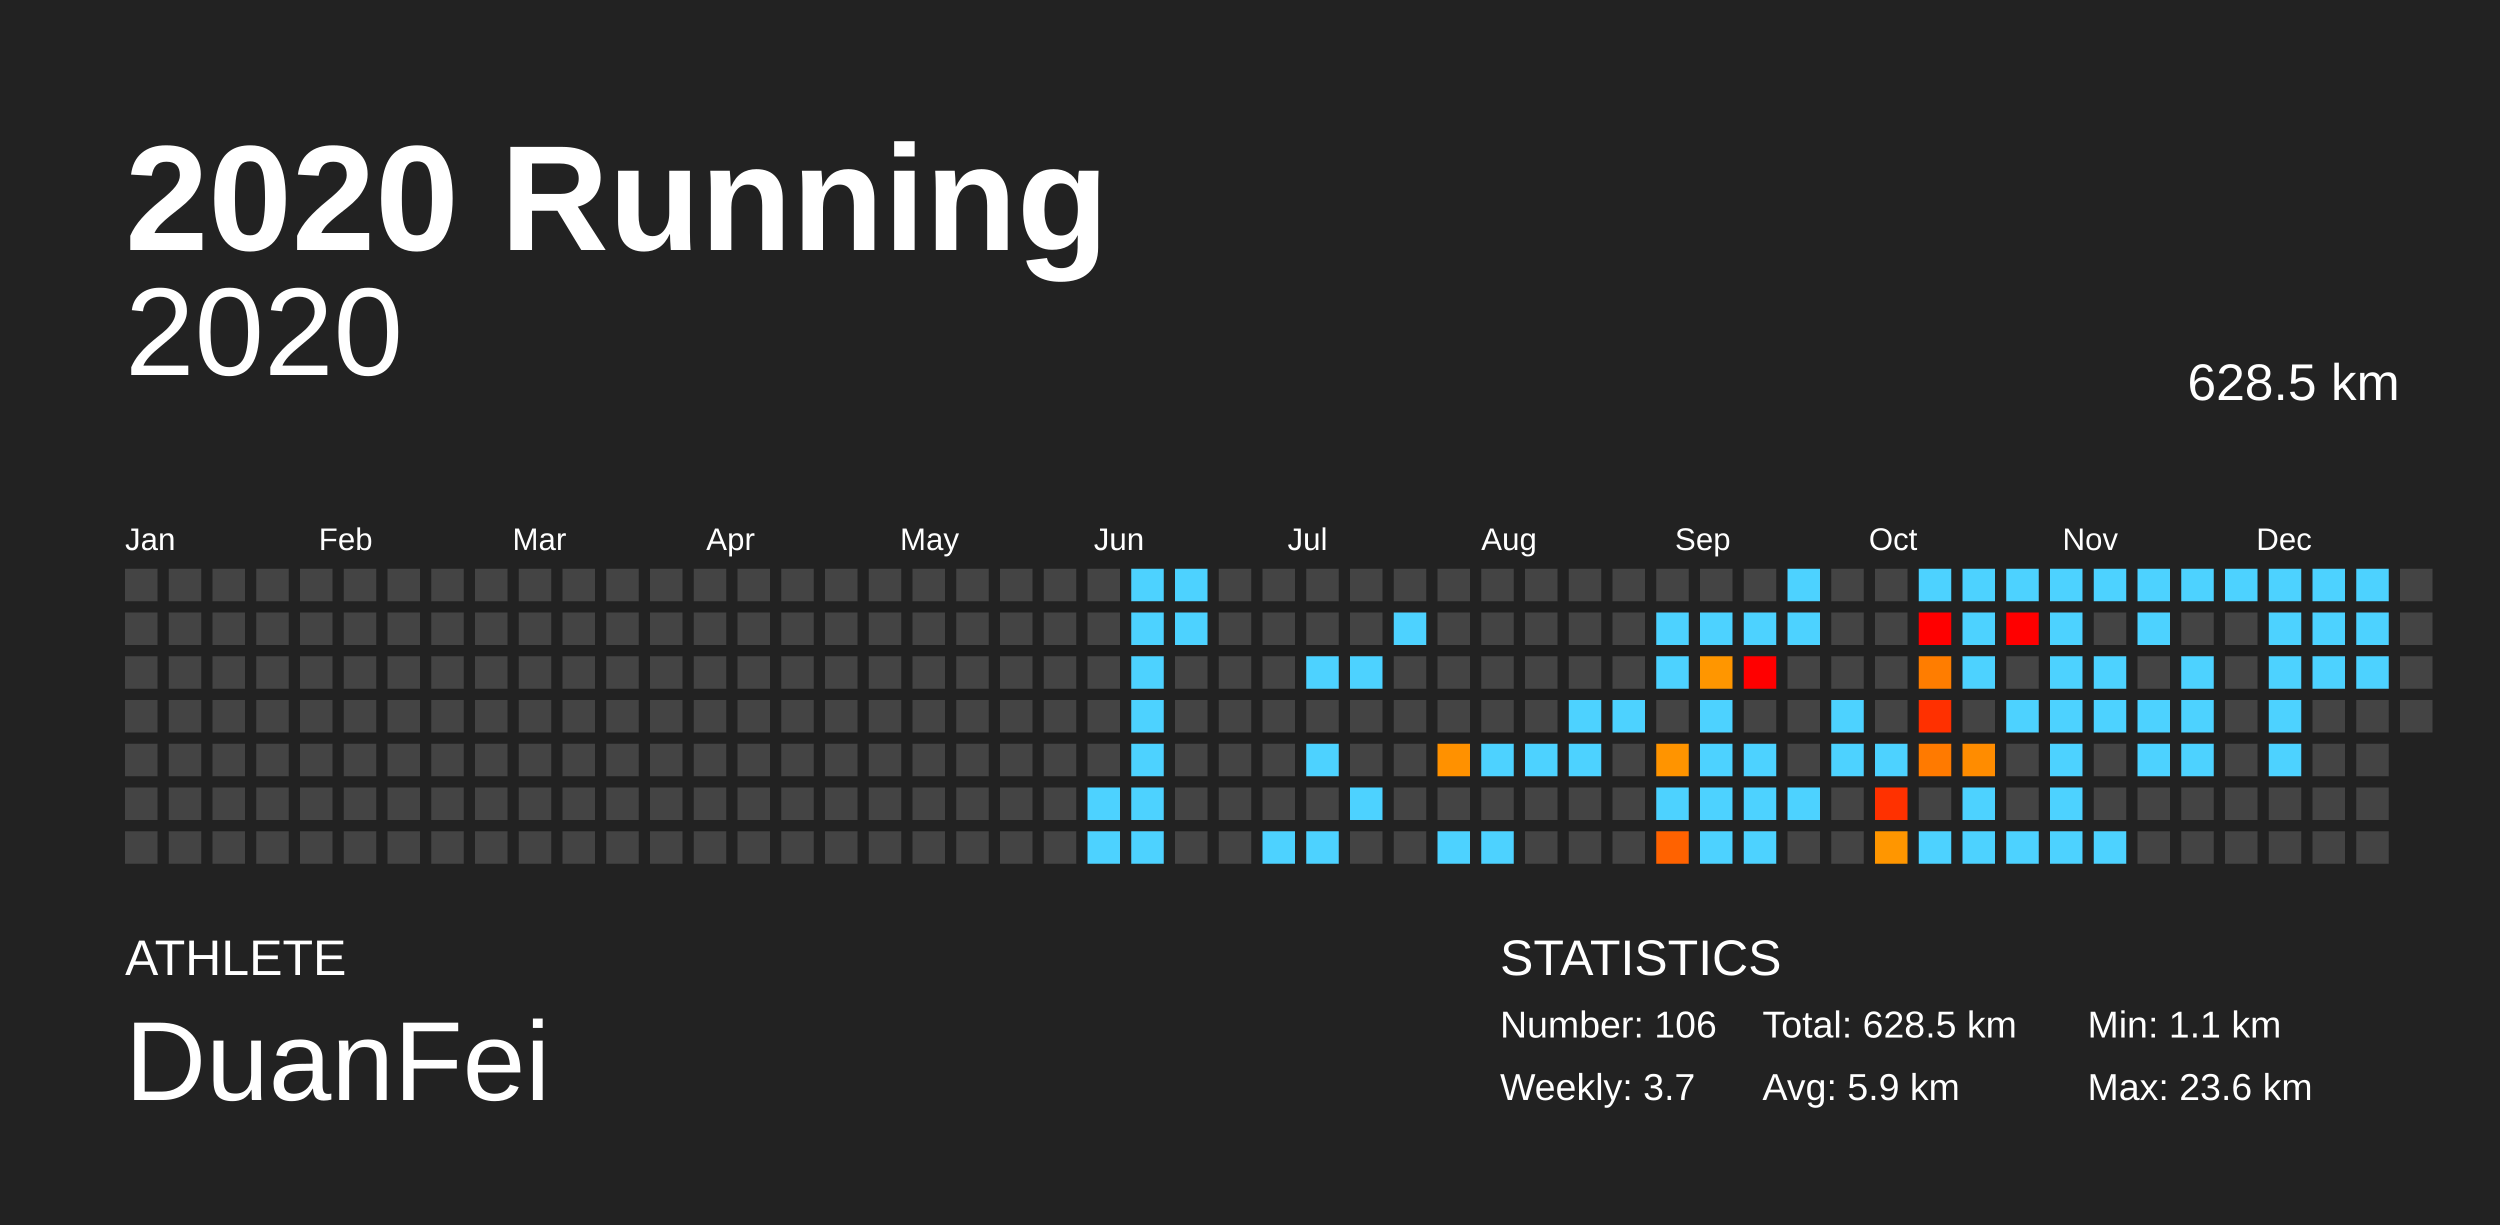
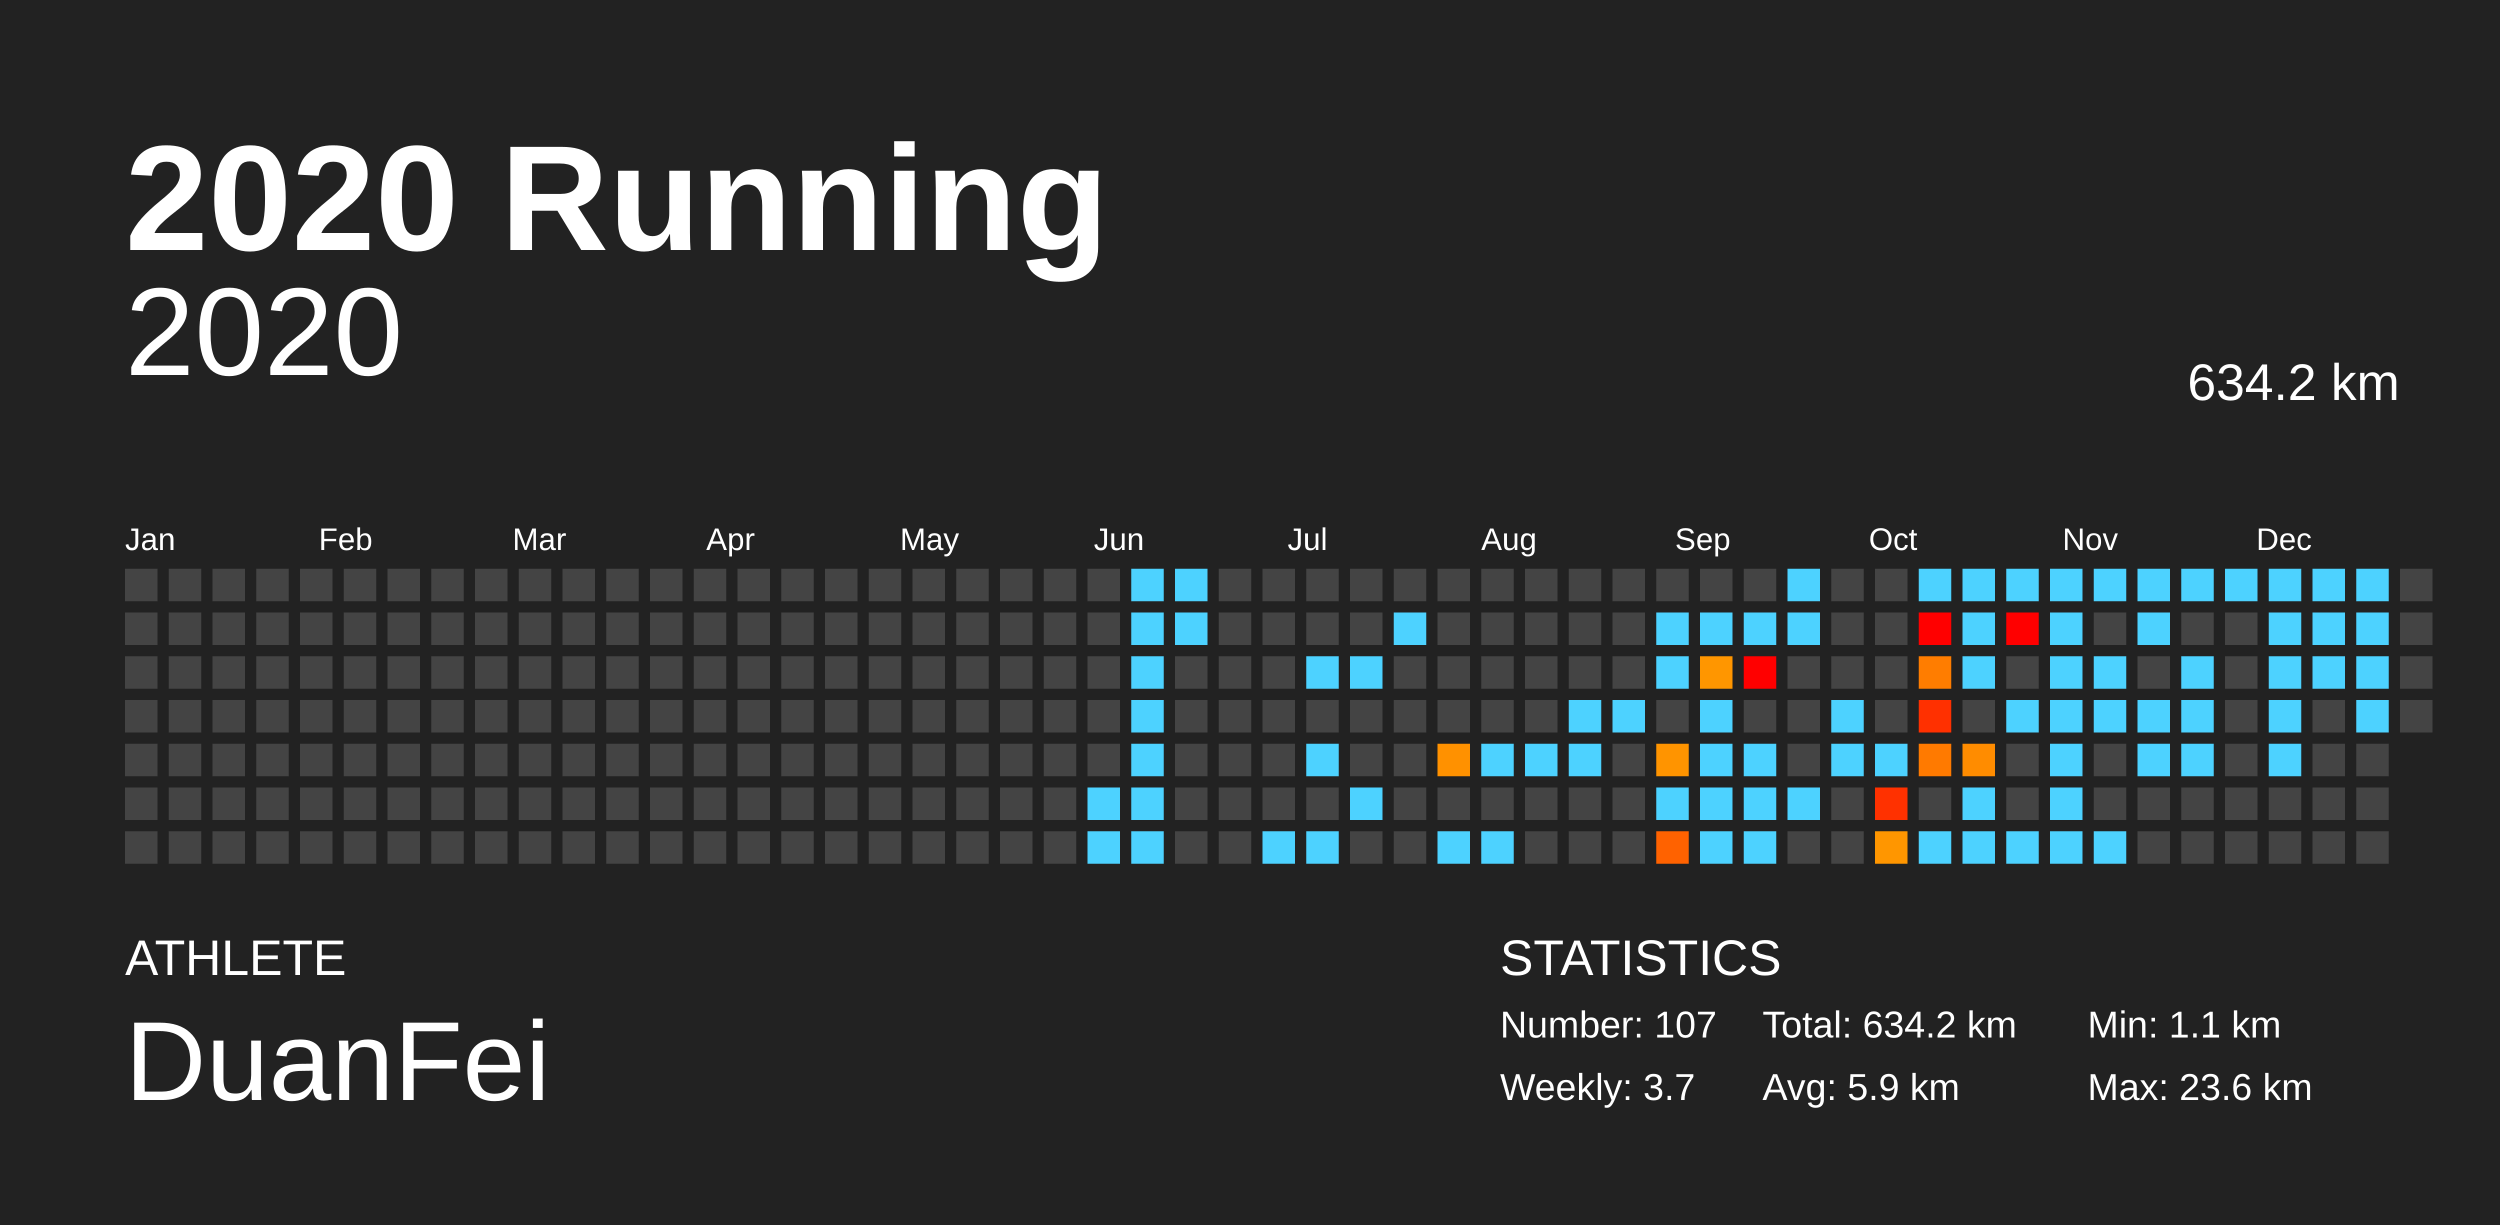
<svg xmlns="http://www.w3.org/2000/svg" baseProfile="full" height="98mm" version="1.1" viewBox="0,0,200,98" width="200mm">
  <defs />
  <rect fill="#222222" height="98" width="200" x="0" y="0" />
  <text fill="#FFFFFF" style="font-size:12px; font-family:Arial; font-weight:bold;" x="10" y="20">2020 Running</text>
  <text fill="#FFFFFF" style="font-size:4px; font-family:Arial" x="10" y="78">ATHLETE</text>
  <text fill="#FFFFFF" style="font-size:9px; font-family:Arial" x="10" y="88">DuanFei</text>
  <text fill="#FFFFFF" style="font-size:4px; font-family:Arial" x="120" y="78">STATISTICS</text>
-   <text fill="#FFFFFF" style="font-size:3px; font-family:Arial" x="120" y="83">Number: 106</text>
+   <text fill="#FFFFFF" style="font-size:3px; font-family:Arial" x="120" y="83">Number: 107</text>
  <text fill="#FFFFFF" style="font-size:3px; font-family:Arial" x="120" y="88">Weekly: 3.7</text>
-   <text fill="#FFFFFF" style="font-size:3px; font-family:Arial" x="141" y="83">Total: 628.5 km</text>
+   <text fill="#FFFFFF" style="font-size:3px; font-family:Arial" x="141" y="83">Total: 634.2 km</text>
  <text fill="#FFFFFF" style="font-size:3px; font-family:Arial" x="141" y="88">Avg: 5.9 km</text>
  <text fill="#FFFFFF" style="font-size:3px; font-family:Arial" x="167" y="83">Min: 1.1 km</text>
  <text fill="#FFFFFF" style="font-size:3px; font-family:Arial" x="167" y="88">Max: 23.6 km</text>
  <text alignment-baseline="hanging" fill="#FFFFFF" style="font-size:10.0px; font-family:Arial;" x="10" y="30">2020</text>
-   <text alignment-baseline="hanging" fill="#FFFFFF" style="font-size:4.125px; font-family:Arial;" x="175" y="32">628.5 km</text>
+   <text alignment-baseline="hanging" fill="#FFFFFF" style="font-size:4.125px; font-family:Arial;" x="175" y="32">634.2 km</text>
  <text fill="#FFFFFF" style="font-size:2.5px; font-family:Arial" x="10.0" y="44">Jan</text>
  <text fill="#FFFFFF" style="font-size:2.5px; font-family:Arial" x="25.5" y="44">Feb</text>
  <text fill="#FFFFFF" style="font-size:2.5px; font-family:Arial" x="41.0" y="44">Mar</text>
  <text fill="#FFFFFF" style="font-size:2.5px; font-family:Arial" x="56.5" y="44">Apr</text>
  <text fill="#FFFFFF" style="font-size:2.5px; font-family:Arial" x="72.0" y="44">May</text>
  <text fill="#FFFFFF" style="font-size:2.5px; font-family:Arial" x="87.5" y="44">Jun</text>
  <text fill="#FFFFFF" style="font-size:2.5px; font-family:Arial" x="103.0" y="44">Jul</text>
  <text fill="#FFFFFF" style="font-size:2.5px; font-family:Arial" x="118.5" y="44">Aug</text>
  <text fill="#FFFFFF" style="font-size:2.5px; font-family:Arial" x="134.0" y="44">Sep</text>
  <text fill="#FFFFFF" style="font-size:2.5px; font-family:Arial" x="149.5" y="44">Oct</text>
  <text fill="#FFFFFF" style="font-size:2.5px; font-family:Arial" x="165.0" y="44">Nov</text>
  <text fill="#FFFFFF" style="font-size:2.5px; font-family:Arial" x="180.5" y="44">Dec</text>
  <rect fill="#444444" height="2.6" width="2.6" x="10.0" y="45.5" />
  <rect fill="#444444" height="2.6" width="2.6" x="10.0" y="49.0" />
  <rect fill="#444444" height="2.6" width="2.6" x="10.0" y="52.5" />
  <rect fill="#444444" height="2.6" width="2.6" x="10.0" y="56.0" />
  <rect fill="#444444" height="2.6" width="2.6" x="10.0" y="59.5" />
  <rect fill="#444444" height="2.6" width="2.6" x="10.0" y="63.0" />
  <rect fill="#444444" height="2.6" width="2.6" x="10.0" y="66.5" />
  <rect fill="#444444" height="2.6" width="2.6" x="13.5" y="45.5" />
  <rect fill="#444444" height="2.6" width="2.6" x="13.5" y="49.0" />
  <rect fill="#444444" height="2.6" width="2.6" x="13.5" y="52.5" />
  <rect fill="#444444" height="2.6" width="2.6" x="13.5" y="56.0" />
  <rect fill="#444444" height="2.6" width="2.6" x="13.5" y="59.5" />
  <rect fill="#444444" height="2.6" width="2.6" x="13.5" y="63.0" />
  <rect fill="#444444" height="2.6" width="2.6" x="13.5" y="66.5" />
  <rect fill="#444444" height="2.6" width="2.6" x="17.0" y="45.5" />
  <rect fill="#444444" height="2.6" width="2.6" x="17.0" y="49.0" />
  <rect fill="#444444" height="2.6" width="2.6" x="17.0" y="52.5" />
  <rect fill="#444444" height="2.6" width="2.6" x="17.0" y="56.0" />
  <rect fill="#444444" height="2.6" width="2.6" x="17.0" y="59.5" />
  <rect fill="#444444" height="2.6" width="2.6" x="17.0" y="63.0" />
  <rect fill="#444444" height="2.6" width="2.6" x="17.0" y="66.5" />
  <rect fill="#444444" height="2.6" width="2.6" x="20.5" y="45.5" />
  <rect fill="#444444" height="2.6" width="2.6" x="20.5" y="49.0" />
  <rect fill="#444444" height="2.6" width="2.6" x="20.5" y="52.5" />
  <rect fill="#444444" height="2.6" width="2.6" x="20.5" y="56.0" />
  <rect fill="#444444" height="2.6" width="2.6" x="20.5" y="59.5" />
  <rect fill="#444444" height="2.6" width="2.6" x="20.5" y="63.0" />
  <rect fill="#444444" height="2.6" width="2.6" x="20.5" y="66.5" />
  <rect fill="#444444" height="2.6" width="2.6" x="24.0" y="45.5" />
  <rect fill="#444444" height="2.6" width="2.6" x="24.0" y="49.0" />
  <rect fill="#444444" height="2.6" width="2.6" x="24.0" y="52.5" />
  <rect fill="#444444" height="2.6" width="2.6" x="24.0" y="56.0" />
  <rect fill="#444444" height="2.6" width="2.6" x="24.0" y="59.5" />
  <rect fill="#444444" height="2.6" width="2.6" x="24.0" y="63.0" />
  <rect fill="#444444" height="2.6" width="2.6" x="24.0" y="66.5" />
  <rect fill="#444444" height="2.6" width="2.6" x="27.5" y="45.5" />
  <rect fill="#444444" height="2.6" width="2.6" x="27.5" y="49.0" />
  <rect fill="#444444" height="2.6" width="2.6" x="27.5" y="52.5" />
  <rect fill="#444444" height="2.6" width="2.6" x="27.5" y="56.0" />
  <rect fill="#444444" height="2.6" width="2.6" x="27.5" y="59.5" />
  <rect fill="#444444" height="2.6" width="2.6" x="27.5" y="63.0" />
  <rect fill="#444444" height="2.6" width="2.6" x="27.5" y="66.5" />
  <rect fill="#444444" height="2.6" width="2.6" x="31.0" y="45.5" />
  <rect fill="#444444" height="2.6" width="2.6" x="31.0" y="49.0" />
  <rect fill="#444444" height="2.6" width="2.6" x="31.0" y="52.5" />
  <rect fill="#444444" height="2.6" width="2.6" x="31.0" y="56.0" />
  <rect fill="#444444" height="2.6" width="2.6" x="31.0" y="59.5" />
  <rect fill="#444444" height="2.6" width="2.6" x="31.0" y="63.0" />
  <rect fill="#444444" height="2.6" width="2.6" x="31.0" y="66.5" />
  <rect fill="#444444" height="2.6" width="2.6" x="34.5" y="45.5" />
  <rect fill="#444444" height="2.6" width="2.6" x="34.5" y="49.0" />
  <rect fill="#444444" height="2.6" width="2.6" x="34.5" y="52.5" />
  <rect fill="#444444" height="2.6" width="2.6" x="34.5" y="56.0" />
  <rect fill="#444444" height="2.6" width="2.6" x="34.5" y="59.5" />
  <rect fill="#444444" height="2.6" width="2.6" x="34.5" y="63.0" />
  <rect fill="#444444" height="2.6" width="2.6" x="34.5" y="66.5" />
  <rect fill="#444444" height="2.6" width="2.6" x="38.0" y="45.5" />
  <rect fill="#444444" height="2.6" width="2.6" x="38.0" y="49.0" />
  <rect fill="#444444" height="2.6" width="2.6" x="38.0" y="52.5" />
  <rect fill="#444444" height="2.6" width="2.6" x="38.0" y="56.0" />
  <rect fill="#444444" height="2.6" width="2.6" x="38.0" y="59.5" />
  <rect fill="#444444" height="2.6" width="2.6" x="38.0" y="63.0" />
  <rect fill="#444444" height="2.6" width="2.6" x="38.0" y="66.5" />
  <rect fill="#444444" height="2.6" width="2.6" x="41.5" y="45.5" />
  <rect fill="#444444" height="2.6" width="2.6" x="41.5" y="49.0" />
  <rect fill="#444444" height="2.6" width="2.6" x="41.5" y="52.5" />
  <rect fill="#444444" height="2.6" width="2.6" x="41.5" y="56.0" />
  <rect fill="#444444" height="2.6" width="2.6" x="41.5" y="59.5" />
  <rect fill="#444444" height="2.6" width="2.6" x="41.5" y="63.0" />
  <rect fill="#444444" height="2.6" width="2.6" x="41.5" y="66.5" />
  <rect fill="#444444" height="2.6" width="2.6" x="45.0" y="45.5" />
  <rect fill="#444444" height="2.6" width="2.6" x="45.0" y="49.0" />
  <rect fill="#444444" height="2.6" width="2.6" x="45.0" y="52.5" />
  <rect fill="#444444" height="2.6" width="2.6" x="45.0" y="56.0" />
  <rect fill="#444444" height="2.6" width="2.6" x="45.0" y="59.5" />
  <rect fill="#444444" height="2.6" width="2.6" x="45.0" y="63.0" />
  <rect fill="#444444" height="2.6" width="2.6" x="45.0" y="66.5" />
  <rect fill="#444444" height="2.6" width="2.6" x="48.5" y="45.5" />
  <rect fill="#444444" height="2.6" width="2.6" x="48.5" y="49.0" />
  <rect fill="#444444" height="2.6" width="2.6" x="48.5" y="52.5" />
  <rect fill="#444444" height="2.6" width="2.6" x="48.5" y="56.0" />
  <rect fill="#444444" height="2.6" width="2.6" x="48.5" y="59.5" />
  <rect fill="#444444" height="2.6" width="2.6" x="48.5" y="63.0" />
  <rect fill="#444444" height="2.6" width="2.6" x="48.5" y="66.5" />
  <rect fill="#444444" height="2.6" width="2.6" x="52.0" y="45.5" />
  <rect fill="#444444" height="2.6" width="2.6" x="52.0" y="49.0" />
  <rect fill="#444444" height="2.6" width="2.6" x="52.0" y="52.5" />
  <rect fill="#444444" height="2.6" width="2.6" x="52.0" y="56.0" />
  <rect fill="#444444" height="2.6" width="2.6" x="52.0" y="59.5" />
  <rect fill="#444444" height="2.6" width="2.6" x="52.0" y="63.0" />
  <rect fill="#444444" height="2.6" width="2.6" x="52.0" y="66.5" />
  <rect fill="#444444" height="2.6" width="2.6" x="55.5" y="45.5" />
  <rect fill="#444444" height="2.6" width="2.6" x="55.5" y="49.0" />
  <rect fill="#444444" height="2.6" width="2.6" x="55.5" y="52.5" />
  <rect fill="#444444" height="2.6" width="2.6" x="55.5" y="56.0" />
  <rect fill="#444444" height="2.6" width="2.6" x="55.5" y="59.5" />
  <rect fill="#444444" height="2.6" width="2.6" x="55.5" y="63.0" />
  <rect fill="#444444" height="2.6" width="2.6" x="55.5" y="66.5" />
  <rect fill="#444444" height="2.6" width="2.6" x="59.0" y="45.5" />
  <rect fill="#444444" height="2.6" width="2.6" x="59.0" y="49.0" />
  <rect fill="#444444" height="2.6" width="2.6" x="59.0" y="52.5" />
  <rect fill="#444444" height="2.6" width="2.6" x="59.0" y="56.0" />
  <rect fill="#444444" height="2.6" width="2.6" x="59.0" y="59.5" />
  <rect fill="#444444" height="2.6" width="2.6" x="59.0" y="63.0" />
  <rect fill="#444444" height="2.6" width="2.6" x="59.0" y="66.5" />
  <rect fill="#444444" height="2.6" width="2.6" x="62.5" y="45.5" />
  <rect fill="#444444" height="2.6" width="2.6" x="62.5" y="49.0" />
  <rect fill="#444444" height="2.6" width="2.6" x="62.5" y="52.5" />
  <rect fill="#444444" height="2.6" width="2.6" x="62.5" y="56.0" />
  <rect fill="#444444" height="2.6" width="2.6" x="62.5" y="59.5" />
  <rect fill="#444444" height="2.6" width="2.6" x="62.5" y="63.0" />
  <rect fill="#444444" height="2.6" width="2.6" x="62.5" y="66.5" />
  <rect fill="#444444" height="2.6" width="2.6" x="66.0" y="45.5" />
  <rect fill="#444444" height="2.6" width="2.6" x="66.0" y="49.0" />
  <rect fill="#444444" height="2.6" width="2.6" x="66.0" y="52.5" />
  <rect fill="#444444" height="2.6" width="2.6" x="66.0" y="56.0" />
  <rect fill="#444444" height="2.6" width="2.6" x="66.0" y="59.5" />
  <rect fill="#444444" height="2.6" width="2.6" x="66.0" y="63.0" />
  <rect fill="#444444" height="2.6" width="2.6" x="66.0" y="66.5" />
  <rect fill="#444444" height="2.6" width="2.6" x="69.5" y="45.5" />
  <rect fill="#444444" height="2.6" width="2.6" x="69.5" y="49.0" />
  <rect fill="#444444" height="2.6" width="2.6" x="69.5" y="52.5" />
  <rect fill="#444444" height="2.6" width="2.6" x="69.5" y="56.0" />
  <rect fill="#444444" height="2.6" width="2.6" x="69.5" y="59.5" />
  <rect fill="#444444" height="2.6" width="2.6" x="69.5" y="63.0" />
  <rect fill="#444444" height="2.6" width="2.6" x="69.5" y="66.5" />
  <rect fill="#444444" height="2.6" width="2.6" x="73.0" y="45.5" />
  <rect fill="#444444" height="2.6" width="2.6" x="73.0" y="49.0" />
  <rect fill="#444444" height="2.6" width="2.6" x="73.0" y="52.5" />
  <rect fill="#444444" height="2.6" width="2.6" x="73.0" y="56.0" />
  <rect fill="#444444" height="2.6" width="2.6" x="73.0" y="59.5" />
  <rect fill="#444444" height="2.6" width="2.6" x="73.0" y="63.0" />
  <rect fill="#444444" height="2.6" width="2.6" x="73.0" y="66.5" />
  <rect fill="#444444" height="2.6" width="2.6" x="76.5" y="45.5" />
  <rect fill="#444444" height="2.6" width="2.6" x="76.5" y="49.0" />
  <rect fill="#444444" height="2.6" width="2.6" x="76.5" y="52.5" />
  <rect fill="#444444" height="2.6" width="2.6" x="76.5" y="56.0" />
  <rect fill="#444444" height="2.6" width="2.6" x="76.5" y="59.5" />
  <rect fill="#444444" height="2.6" width="2.6" x="76.5" y="63.0" />
  <rect fill="#444444" height="2.6" width="2.6" x="76.5" y="66.5" />
  <rect fill="#444444" height="2.6" width="2.6" x="80.0" y="45.5" />
  <rect fill="#444444" height="2.6" width="2.6" x="80.0" y="49.0" />
  <rect fill="#444444" height="2.6" width="2.6" x="80.0" y="52.5" />
  <rect fill="#444444" height="2.6" width="2.6" x="80.0" y="56.0" />
  <rect fill="#444444" height="2.6" width="2.6" x="80.0" y="59.5" />
  <rect fill="#444444" height="2.6" width="2.6" x="80.0" y="63.0" />
  <rect fill="#444444" height="2.6" width="2.6" x="80.0" y="66.5" />
  <rect fill="#444444" height="2.6" width="2.6" x="83.5" y="45.5" />
  <rect fill="#444444" height="2.6" width="2.6" x="83.5" y="49.0" />
  <rect fill="#444444" height="2.6" width="2.6" x="83.5" y="52.5" />
  <rect fill="#444444" height="2.6" width="2.6" x="83.5" y="56.0" />
  <rect fill="#444444" height="2.6" width="2.6" x="83.5" y="59.5" />
  <rect fill="#444444" height="2.6" width="2.6" x="83.5" y="63.0" />
  <rect fill="#444444" height="2.6" width="2.6" x="83.5" y="66.5" />
  <rect fill="#444444" height="2.6" width="2.6" x="87.0" y="45.5" />
  <rect fill="#444444" height="2.6" width="2.6" x="87.0" y="49.0" />
  <rect fill="#444444" height="2.6" width="2.6" x="87.0" y="52.5" />
  <rect fill="#444444" height="2.6" width="2.6" x="87.0" y="56.0" />
  <rect fill="#444444" height="2.6" width="2.6" x="87.0" y="59.5" />
  <rect fill="#4dd2ff" height="2.6" width="2.6" x="87.0" y="63.0" />
  <rect fill="#4dd2ff" height="2.6" width="2.6" x="87.0" y="66.5" />
  <rect fill="#4dd2ff" height="2.6" width="2.6" x="90.5" y="45.5" />
  <rect fill="#4dd2ff" height="2.6" width="2.6" x="90.5" y="49.0" />
  <rect fill="#4dd2ff" height="2.6" width="2.6" x="90.5" y="52.5" />
  <rect fill="#4dd2ff" height="2.6" width="2.6" x="90.5" y="56.0" />
  <rect fill="#4dd2ff" height="2.6" width="2.6" x="90.5" y="59.5" />
  <rect fill="#4dd2ff" height="2.6" width="2.6" x="90.5" y="63.0" />
  <rect fill="#4dd2ff" height="2.6" width="2.6" x="90.5" y="66.5" />
  <rect fill="#4dd2ff" height="2.6" width="2.6" x="94.0" y="45.5" />
  <rect fill="#4dd2ff" height="2.6" width="2.6" x="94.0" y="49.0" />
  <rect fill="#444444" height="2.6" width="2.6" x="94.0" y="52.5" />
  <rect fill="#444444" height="2.6" width="2.6" x="94.0" y="56.0" />
  <rect fill="#444444" height="2.6" width="2.6" x="94.0" y="59.5" />
  <rect fill="#444444" height="2.6" width="2.6" x="94.0" y="63.0" />
  <rect fill="#444444" height="2.6" width="2.6" x="94.0" y="66.5" />
  <rect fill="#444444" height="2.6" width="2.6" x="97.5" y="45.5" />
  <rect fill="#444444" height="2.6" width="2.6" x="97.5" y="49.0" />
  <rect fill="#444444" height="2.6" width="2.6" x="97.5" y="52.5" />
  <rect fill="#444444" height="2.6" width="2.6" x="97.5" y="56.0" />
  <rect fill="#444444" height="2.6" width="2.6" x="97.5" y="59.5" />
  <rect fill="#444444" height="2.6" width="2.6" x="97.5" y="63.0" />
  <rect fill="#444444" height="2.6" width="2.6" x="97.5" y="66.5" />
  <rect fill="#444444" height="2.6" width="2.6" x="101.0" y="45.5" />
  <rect fill="#444444" height="2.6" width="2.6" x="101.0" y="49.0" />
  <rect fill="#444444" height="2.6" width="2.6" x="101.0" y="52.5" />
  <rect fill="#444444" height="2.6" width="2.6" x="101.0" y="56.0" />
  <rect fill="#444444" height="2.6" width="2.6" x="101.0" y="59.5" />
  <rect fill="#444444" height="2.6" width="2.6" x="101.0" y="63.0" />
  <rect fill="#4dd2ff" height="2.6" width="2.6" x="101.0" y="66.5" />
  <rect fill="#444444" height="2.6" width="2.6" x="104.5" y="45.5" />
  <rect fill="#444444" height="2.6" width="2.6" x="104.5" y="49.0" />
  <rect fill="#4dd2ff" height="2.6" width="2.6" x="104.5" y="52.5" />
  <rect fill="#444444" height="2.6" width="2.6" x="104.5" y="56.0" />
  <rect fill="#4dd2ff" height="2.6" width="2.6" x="104.5" y="59.5" />
  <rect fill="#444444" height="2.6" width="2.6" x="104.5" y="63.0" />
  <rect fill="#4dd2ff" height="2.6" width="2.6" x="104.5" y="66.5" />
  <rect fill="#444444" height="2.6" width="2.6" x="108.0" y="45.5" />
  <rect fill="#444444" height="2.6" width="2.6" x="108.0" y="49.0" />
  <rect fill="#4dd2ff" height="2.6" width="2.6" x="108.0" y="52.5" />
  <rect fill="#444444" height="2.6" width="2.6" x="108.0" y="56.0" />
  <rect fill="#444444" height="2.6" width="2.6" x="108.0" y="59.5" />
  <rect fill="#4dd2ff" height="2.6" width="2.6" x="108.0" y="63.0" />
  <rect fill="#444444" height="2.6" width="2.6" x="108.0" y="66.5" />
  <rect fill="#444444" height="2.6" width="2.6" x="111.5" y="45.5" />
  <rect fill="#4dd2ff" height="2.6" width="2.6" x="111.5" y="49.0" />
  <rect fill="#444444" height="2.6" width="2.6" x="111.5" y="52.5" />
  <rect fill="#444444" height="2.6" width="2.6" x="111.5" y="56.0" />
  <rect fill="#444444" height="2.6" width="2.6" x="111.5" y="59.5" />
  <rect fill="#444444" height="2.6" width="2.6" x="111.5" y="63.0" />
  <rect fill="#444444" height="2.6" width="2.6" x="111.5" y="66.5" />
  <rect fill="#444444" height="2.6" width="2.6" x="115.0" y="45.5" />
  <rect fill="#444444" height="2.6" width="2.6" x="115.0" y="49.0" />
  <rect fill="#444444" height="2.6" width="2.6" x="115.0" y="52.5" />
  <rect fill="#444444" height="2.6" width="2.6" x="115.0" y="56.0" />
  <rect fill="#ff9100" height="2.6" width="2.6" x="115.0" y="59.5" />
  <rect fill="#444444" height="2.6" width="2.6" x="115.0" y="63.0" />
  <rect fill="#4dd2ff" height="2.6" width="2.6" x="115.0" y="66.5" />
  <rect fill="#444444" height="2.6" width="2.6" x="118.5" y="45.5" />
  <rect fill="#444444" height="2.6" width="2.6" x="118.5" y="49.0" />
  <rect fill="#444444" height="2.6" width="2.6" x="118.5" y="52.5" />
  <rect fill="#444444" height="2.6" width="2.6" x="118.5" y="56.0" />
  <rect fill="#4dd2ff" height="2.6" width="2.6" x="118.5" y="59.5" />
  <rect fill="#444444" height="2.6" width="2.6" x="118.5" y="63.0" />
  <rect fill="#4dd2ff" height="2.6" width="2.6" x="118.5" y="66.5" />
  <rect fill="#444444" height="2.6" width="2.6" x="122.0" y="45.5" />
  <rect fill="#444444" height="2.6" width="2.6" x="122.0" y="49.0" />
  <rect fill="#444444" height="2.6" width="2.6" x="122.0" y="52.5" />
  <rect fill="#444444" height="2.6" width="2.6" x="122.0" y="56.0" />
  <rect fill="#4dd2ff" height="2.6" width="2.6" x="122.0" y="59.5" />
  <rect fill="#444444" height="2.6" width="2.6" x="122.0" y="63.0" />
  <rect fill="#444444" height="2.6" width="2.6" x="122.0" y="66.5" />
  <rect fill="#444444" height="2.6" width="2.6" x="125.5" y="45.5" />
  <rect fill="#444444" height="2.6" width="2.6" x="125.5" y="49.0" />
  <rect fill="#444444" height="2.6" width="2.6" x="125.5" y="52.5" />
  <rect fill="#4dd2ff" height="2.6" width="2.6" x="125.5" y="56.0" />
  <rect fill="#4dd2ff" height="2.6" width="2.6" x="125.5" y="59.5" />
  <rect fill="#444444" height="2.6" width="2.6" x="125.5" y="63.0" />
  <rect fill="#444444" height="2.6" width="2.6" x="125.5" y="66.5" />
  <rect fill="#444444" height="2.6" width="2.6" x="129.0" y="45.5" />
  <rect fill="#444444" height="2.6" width="2.6" x="129.0" y="49.0" />
  <rect fill="#444444" height="2.6" width="2.6" x="129.0" y="52.5" />
  <rect fill="#4dd2ff" height="2.6" width="2.6" x="129.0" y="56.0" />
  <rect fill="#444444" height="2.6" width="2.6" x="129.0" y="59.5" />
  <rect fill="#444444" height="2.6" width="2.6" x="129.0" y="63.0" />
  <rect fill="#444444" height="2.6" width="2.6" x="129.0" y="66.5" />
  <rect fill="#444444" height="2.6" width="2.6" x="132.5" y="45.5" />
  <rect fill="#4dd2ff" height="2.6" width="2.6" x="132.5" y="49.0" />
  <rect fill="#4dd2ff" height="2.6" width="2.6" x="132.5" y="52.5" />
  <rect fill="#444444" height="2.6" width="2.6" x="132.5" y="56.0" />
  <rect fill="#ff9400" height="2.6" width="2.6" x="132.5" y="59.5" />
  <rect fill="#4dd2ff" height="2.6" width="2.6" x="132.5" y="63.0" />
  <rect fill="#ff6200" height="2.6" width="2.6" x="132.5" y="66.5" />
  <rect fill="#444444" height="2.6" width="2.6" x="136.0" y="45.5" />
  <rect fill="#4dd2ff" height="2.6" width="2.6" x="136.0" y="49.0" />
  <rect fill="#ff9600" height="2.6" width="2.6" x="136.0" y="52.5" />
  <rect fill="#4dd2ff" height="2.6" width="2.6" x="136.0" y="56.0" />
  <rect fill="#4dd2ff" height="2.6" width="2.6" x="136.0" y="59.5" />
  <rect fill="#4dd2ff" height="2.6" width="2.6" x="136.0" y="63.0" />
  <rect fill="#4dd2ff" height="2.6" width="2.6" x="136.0" y="66.5" />
  <rect fill="#444444" height="2.6" width="2.6" x="139.5" y="45.5" />
  <rect fill="#4dd2ff" height="2.6" width="2.6" x="139.5" y="49.0" />
  <rect fill="red" height="2.6" width="2.6" x="139.5" y="52.5" />
  <rect fill="#444444" height="2.6" width="2.6" x="139.5" y="56.0" />
  <rect fill="#4dd2ff" height="2.6" width="2.6" x="139.5" y="59.5" />
  <rect fill="#4dd2ff" height="2.6" width="2.6" x="139.5" y="63.0" />
  <rect fill="#4dd2ff" height="2.6" width="2.6" x="139.5" y="66.5" />
  <rect fill="#4dd2ff" height="2.6" width="2.6" x="143.0" y="45.5" />
  <rect fill="#4dd2ff" height="2.6" width="2.6" x="143.0" y="49.0" />
  <rect fill="#444444" height="2.6" width="2.6" x="143.0" y="52.5" />
  <rect fill="#444444" height="2.6" width="2.6" x="143.0" y="56.0" />
  <rect fill="#444444" height="2.6" width="2.6" x="143.0" y="59.5" />
  <rect fill="#4dd2ff" height="2.6" width="2.6" x="143.0" y="63.0" />
  <rect fill="#444444" height="2.6" width="2.6" x="143.0" y="66.5" />
  <rect fill="#444444" height="2.6" width="2.6" x="146.5" y="45.5" />
  <rect fill="#444444" height="2.6" width="2.6" x="146.5" y="49.0" />
  <rect fill="#444444" height="2.6" width="2.6" x="146.5" y="52.5" />
  <rect fill="#4dd2ff" height="2.6" width="2.6" x="146.5" y="56.0" />
  <rect fill="#4dd2ff" height="2.6" width="2.6" x="146.5" y="59.5" />
  <rect fill="#444444" height="2.6" width="2.6" x="146.5" y="63.0" />
  <rect fill="#444444" height="2.6" width="2.6" x="146.5" y="66.5" />
  <rect fill="#444444" height="2.6" width="2.6" x="150.0" y="45.5" />
  <rect fill="#444444" height="2.6" width="2.6" x="150.0" y="49.0" />
  <rect fill="#444444" height="2.6" width="2.6" x="150.0" y="52.5" />
  <rect fill="#444444" height="2.6" width="2.6" x="150.0" y="56.0" />
  <rect fill="#4dd2ff" height="2.6" width="2.6" x="150.0" y="59.5" />
  <rect fill="#ff3100" height="2.6" width="2.6" x="150.0" y="63.0" />
  <rect fill="#ff9600" height="2.6" width="2.6" x="150.0" y="66.5" />
  <rect fill="#4dd2ff" height="2.6" width="2.6" x="153.5" y="45.5" />
  <rect fill="red" height="2.6" width="2.6" x="153.5" y="49.0" />
  <rect fill="#ff7d00" height="2.6" width="2.6" x="153.5" y="52.5" />
  <rect fill="#ff3000" height="2.6" width="2.6" x="153.5" y="56.0" />
  <rect fill="#ff7a00" height="2.6" width="2.6" x="153.5" y="59.5" />
  <rect fill="#444444" height="2.6" width="2.6" x="153.5" y="63.0" />
  <rect fill="#4dd2ff" height="2.6" width="2.6" x="153.5" y="66.5" />
  <rect fill="#4dd2ff" height="2.6" width="2.6" x="157.0" y="45.5" />
  <rect fill="#4dd2ff" height="2.6" width="2.6" x="157.0" y="49.0" />
  <rect fill="#4dd2ff" height="2.6" width="2.6" x="157.0" y="52.5" />
  <rect fill="#444444" height="2.6" width="2.6" x="157.0" y="56.0" />
  <rect fill="#ff8c00" height="2.6" width="2.6" x="157.0" y="59.5" />
  <rect fill="#4dd2ff" height="2.6" width="2.6" x="157.0" y="63.0" />
  <rect fill="#4dd2ff" height="2.6" width="2.6" x="157.0" y="66.5" />
  <rect fill="#4dd2ff" height="2.6" width="2.6" x="160.5" y="45.5" />
  <rect fill="red" height="2.6" width="2.6" x="160.5" y="49.0" />
  <rect fill="#444444" height="2.6" width="2.6" x="160.5" y="52.5" />
  <rect fill="#4dd2ff" height="2.6" width="2.6" x="160.5" y="56.0" />
  <rect fill="#444444" height="2.6" width="2.6" x="160.5" y="59.5" />
  <rect fill="#444444" height="2.6" width="2.6" x="160.5" y="63.0" />
  <rect fill="#4dd2ff" height="2.6" width="2.6" x="160.5" y="66.5" />
  <rect fill="#4dd2ff" height="2.6" width="2.6" x="164.0" y="45.5" />
  <rect fill="#4dd2ff" height="2.6" width="2.6" x="164.0" y="49.0" />
  <rect fill="#4dd2ff" height="2.6" width="2.6" x="164.0" y="52.5" />
  <rect fill="#4dd2ff" height="2.6" width="2.6" x="164.0" y="56.0" />
  <rect fill="#4dd2ff" height="2.6" width="2.6" x="164.0" y="59.5" />
  <rect fill="#4dd2ff" height="2.6" width="2.6" x="164.0" y="63.0" />
  <rect fill="#4dd2ff" height="2.6" width="2.6" x="164.0" y="66.5" />
  <rect fill="#4dd2ff" height="2.6" width="2.6" x="167.5" y="45.5" />
  <rect fill="#444444" height="2.6" width="2.6" x="167.5" y="49.0" />
  <rect fill="#4dd2ff" height="2.6" width="2.6" x="167.5" y="52.5" />
  <rect fill="#4dd2ff" height="2.6" width="2.6" x="167.5" y="56.0" />
  <rect fill="#444444" height="2.6" width="2.6" x="167.5" y="59.5" />
  <rect fill="#444444" height="2.6" width="2.6" x="167.5" y="63.0" />
  <rect fill="#4dd2ff" height="2.6" width="2.6" x="167.5" y="66.5" />
  <rect fill="#4dd2ff" height="2.6" width="2.6" x="171.0" y="45.5" />
  <rect fill="#4dd2ff" height="2.6" width="2.6" x="171.0" y="49.0" />
  <rect fill="#444444" height="2.6" width="2.6" x="171.0" y="52.5" />
  <rect fill="#4dd2ff" height="2.6" width="2.6" x="171.0" y="56.0" />
  <rect fill="#4dd2ff" height="2.6" width="2.6" x="171.0" y="59.5" />
  <rect fill="#444444" height="2.6" width="2.6" x="171.0" y="63.0" />
  <rect fill="#444444" height="2.6" width="2.6" x="171.0" y="66.5" />
  <rect fill="#4dd2ff" height="2.6" width="2.6" x="174.5" y="45.5" />
  <rect fill="#444444" height="2.6" width="2.6" x="174.5" y="49.0" />
  <rect fill="#4dd2ff" height="2.6" width="2.6" x="174.5" y="52.5" />
  <rect fill="#4dd2ff" height="2.6" width="2.6" x="174.5" y="56.0" />
  <rect fill="#4dd2ff" height="2.6" width="2.6" x="174.5" y="59.5" />
  <rect fill="#444444" height="2.6" width="2.6" x="174.5" y="63.0" />
  <rect fill="#444444" height="2.6" width="2.6" x="174.5" y="66.5" />
  <rect fill="#4dd2ff" height="2.6" width="2.6" x="178.0" y="45.5" />
  <rect fill="#444444" height="2.6" width="2.6" x="178.0" y="49.0" />
  <rect fill="#444444" height="2.6" width="2.6" x="178.0" y="52.5" />
  <rect fill="#444444" height="2.6" width="2.6" x="178.0" y="56.0" />
  <rect fill="#444444" height="2.6" width="2.6" x="178.0" y="59.5" />
  <rect fill="#444444" height="2.6" width="2.6" x="178.0" y="63.0" />
  <rect fill="#444444" height="2.6" width="2.6" x="178.0" y="66.5" />
  <rect fill="#4dd2ff" height="2.6" width="2.6" x="181.5" y="45.5" />
  <rect fill="#4dd2ff" height="2.6" width="2.6" x="181.5" y="49.0" />
  <rect fill="#4dd2ff" height="2.6" width="2.6" x="181.5" y="52.5" />
  <rect fill="#4dd2ff" height="2.6" width="2.6" x="181.5" y="56.0" />
  <rect fill="#4dd2ff" height="2.6" width="2.6" x="181.5" y="59.5" />
  <rect fill="#444444" height="2.6" width="2.6" x="181.5" y="63.0" />
  <rect fill="#444444" height="2.6" width="2.6" x="181.5" y="66.5" />
  <rect fill="#4dd2ff" height="2.6" width="2.6" x="185.0" y="45.5" />
  <rect fill="#4dd2ff" height="2.6" width="2.6" x="185.0" y="49.0" />
  <rect fill="#4dd2ff" height="2.6" width="2.6" x="185.0" y="52.5" />
  <rect fill="#444444" height="2.6" width="2.6" x="185.0" y="56.0" />
  <rect fill="#444444" height="2.6" width="2.6" x="185.0" y="59.5" />
  <rect fill="#444444" height="2.6" width="2.6" x="185.0" y="63.0" />
  <rect fill="#444444" height="2.6" width="2.6" x="185.0" y="66.5" />
  <rect fill="#4dd2ff" height="2.6" width="2.6" x="188.5" y="45.5" />
  <rect fill="#4dd2ff" height="2.6" width="2.6" x="188.5" y="49.0" />
  <rect fill="#4dd2ff" height="2.6" width="2.6" x="188.5" y="52.5" />
-   <rect fill="#444444" height="2.6" width="2.6" x="188.5" y="56.0" />
+   <rect fill="#4dd2ff" height="2.6" width="2.6" x="188.5" y="56.0" />
  <rect fill="#444444" height="2.6" width="2.6" x="188.5" y="59.5" />
  <rect fill="#444444" height="2.6" width="2.6" x="188.5" y="63.0" />
  <rect fill="#444444" height="2.6" width="2.6" x="188.5" y="66.5" />
  <rect fill="#444444" height="2.6" width="2.6" x="192.0" y="45.5" />
  <rect fill="#444444" height="2.6" width="2.6" x="192.0" y="49.0" />
  <rect fill="#444444" height="2.6" width="2.6" x="192.0" y="52.5" />
  <rect fill="#444444" height="2.6" width="2.6" x="192.0" y="56.0" />
</svg>
